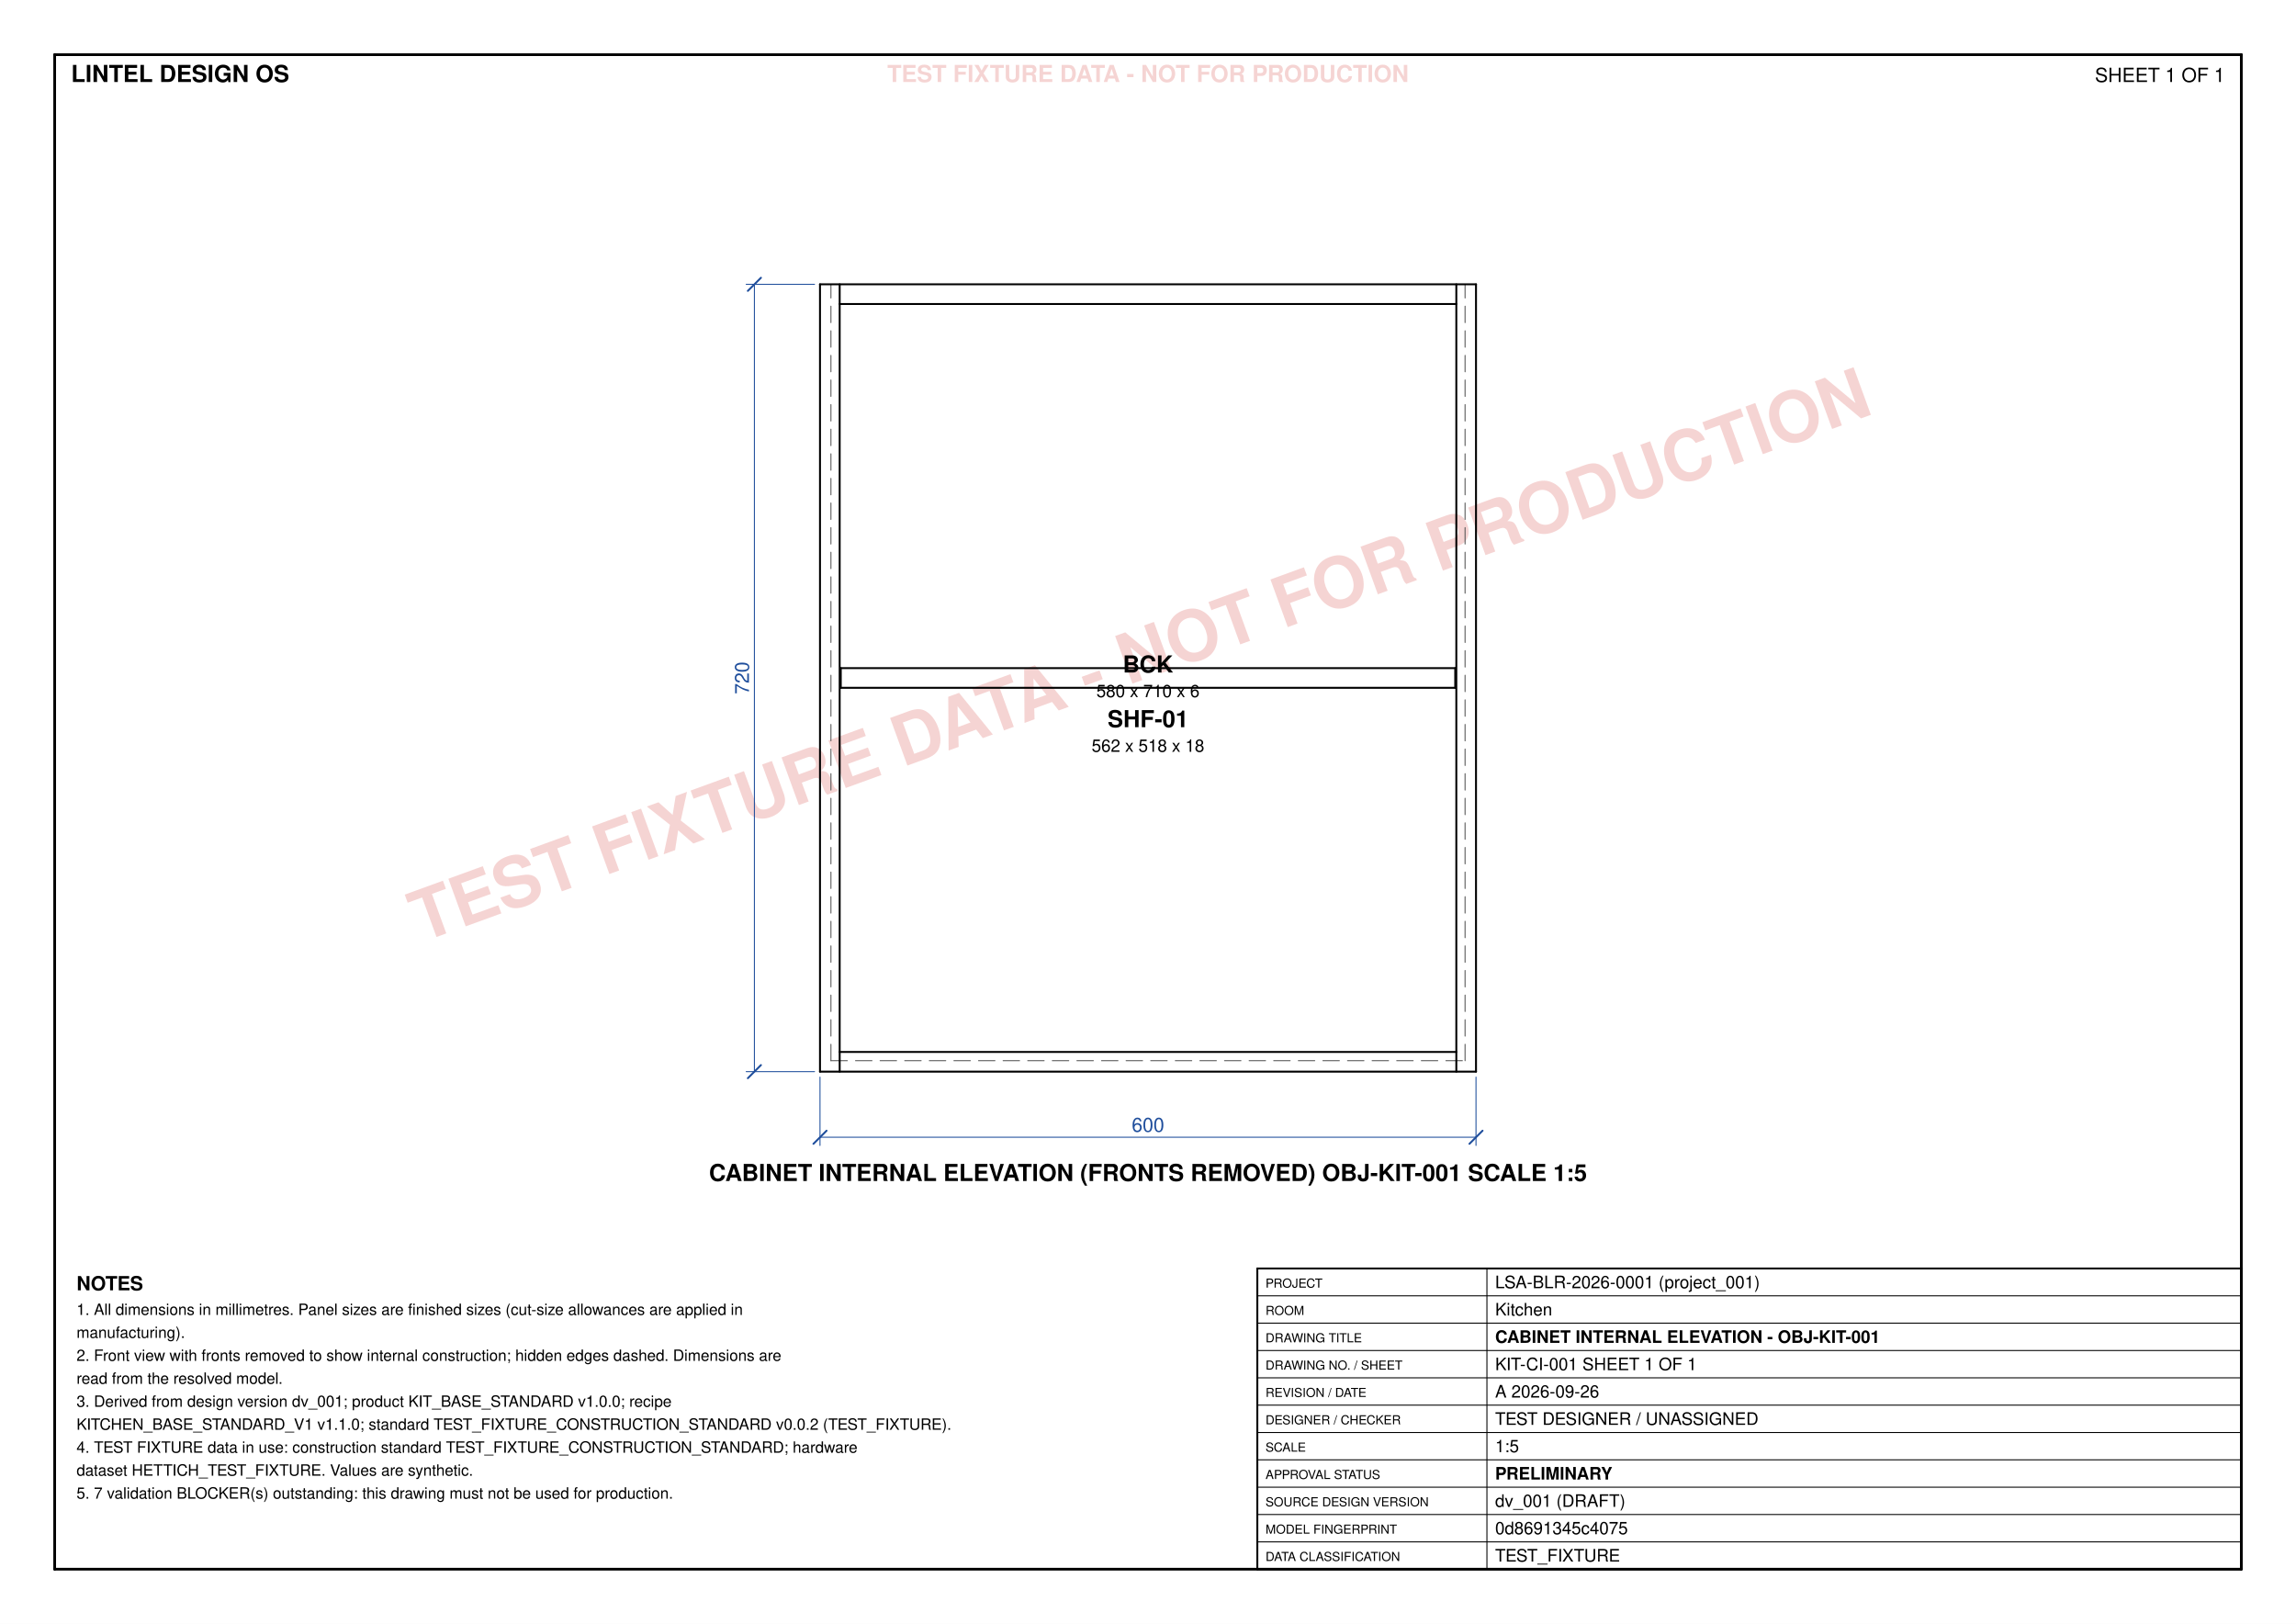
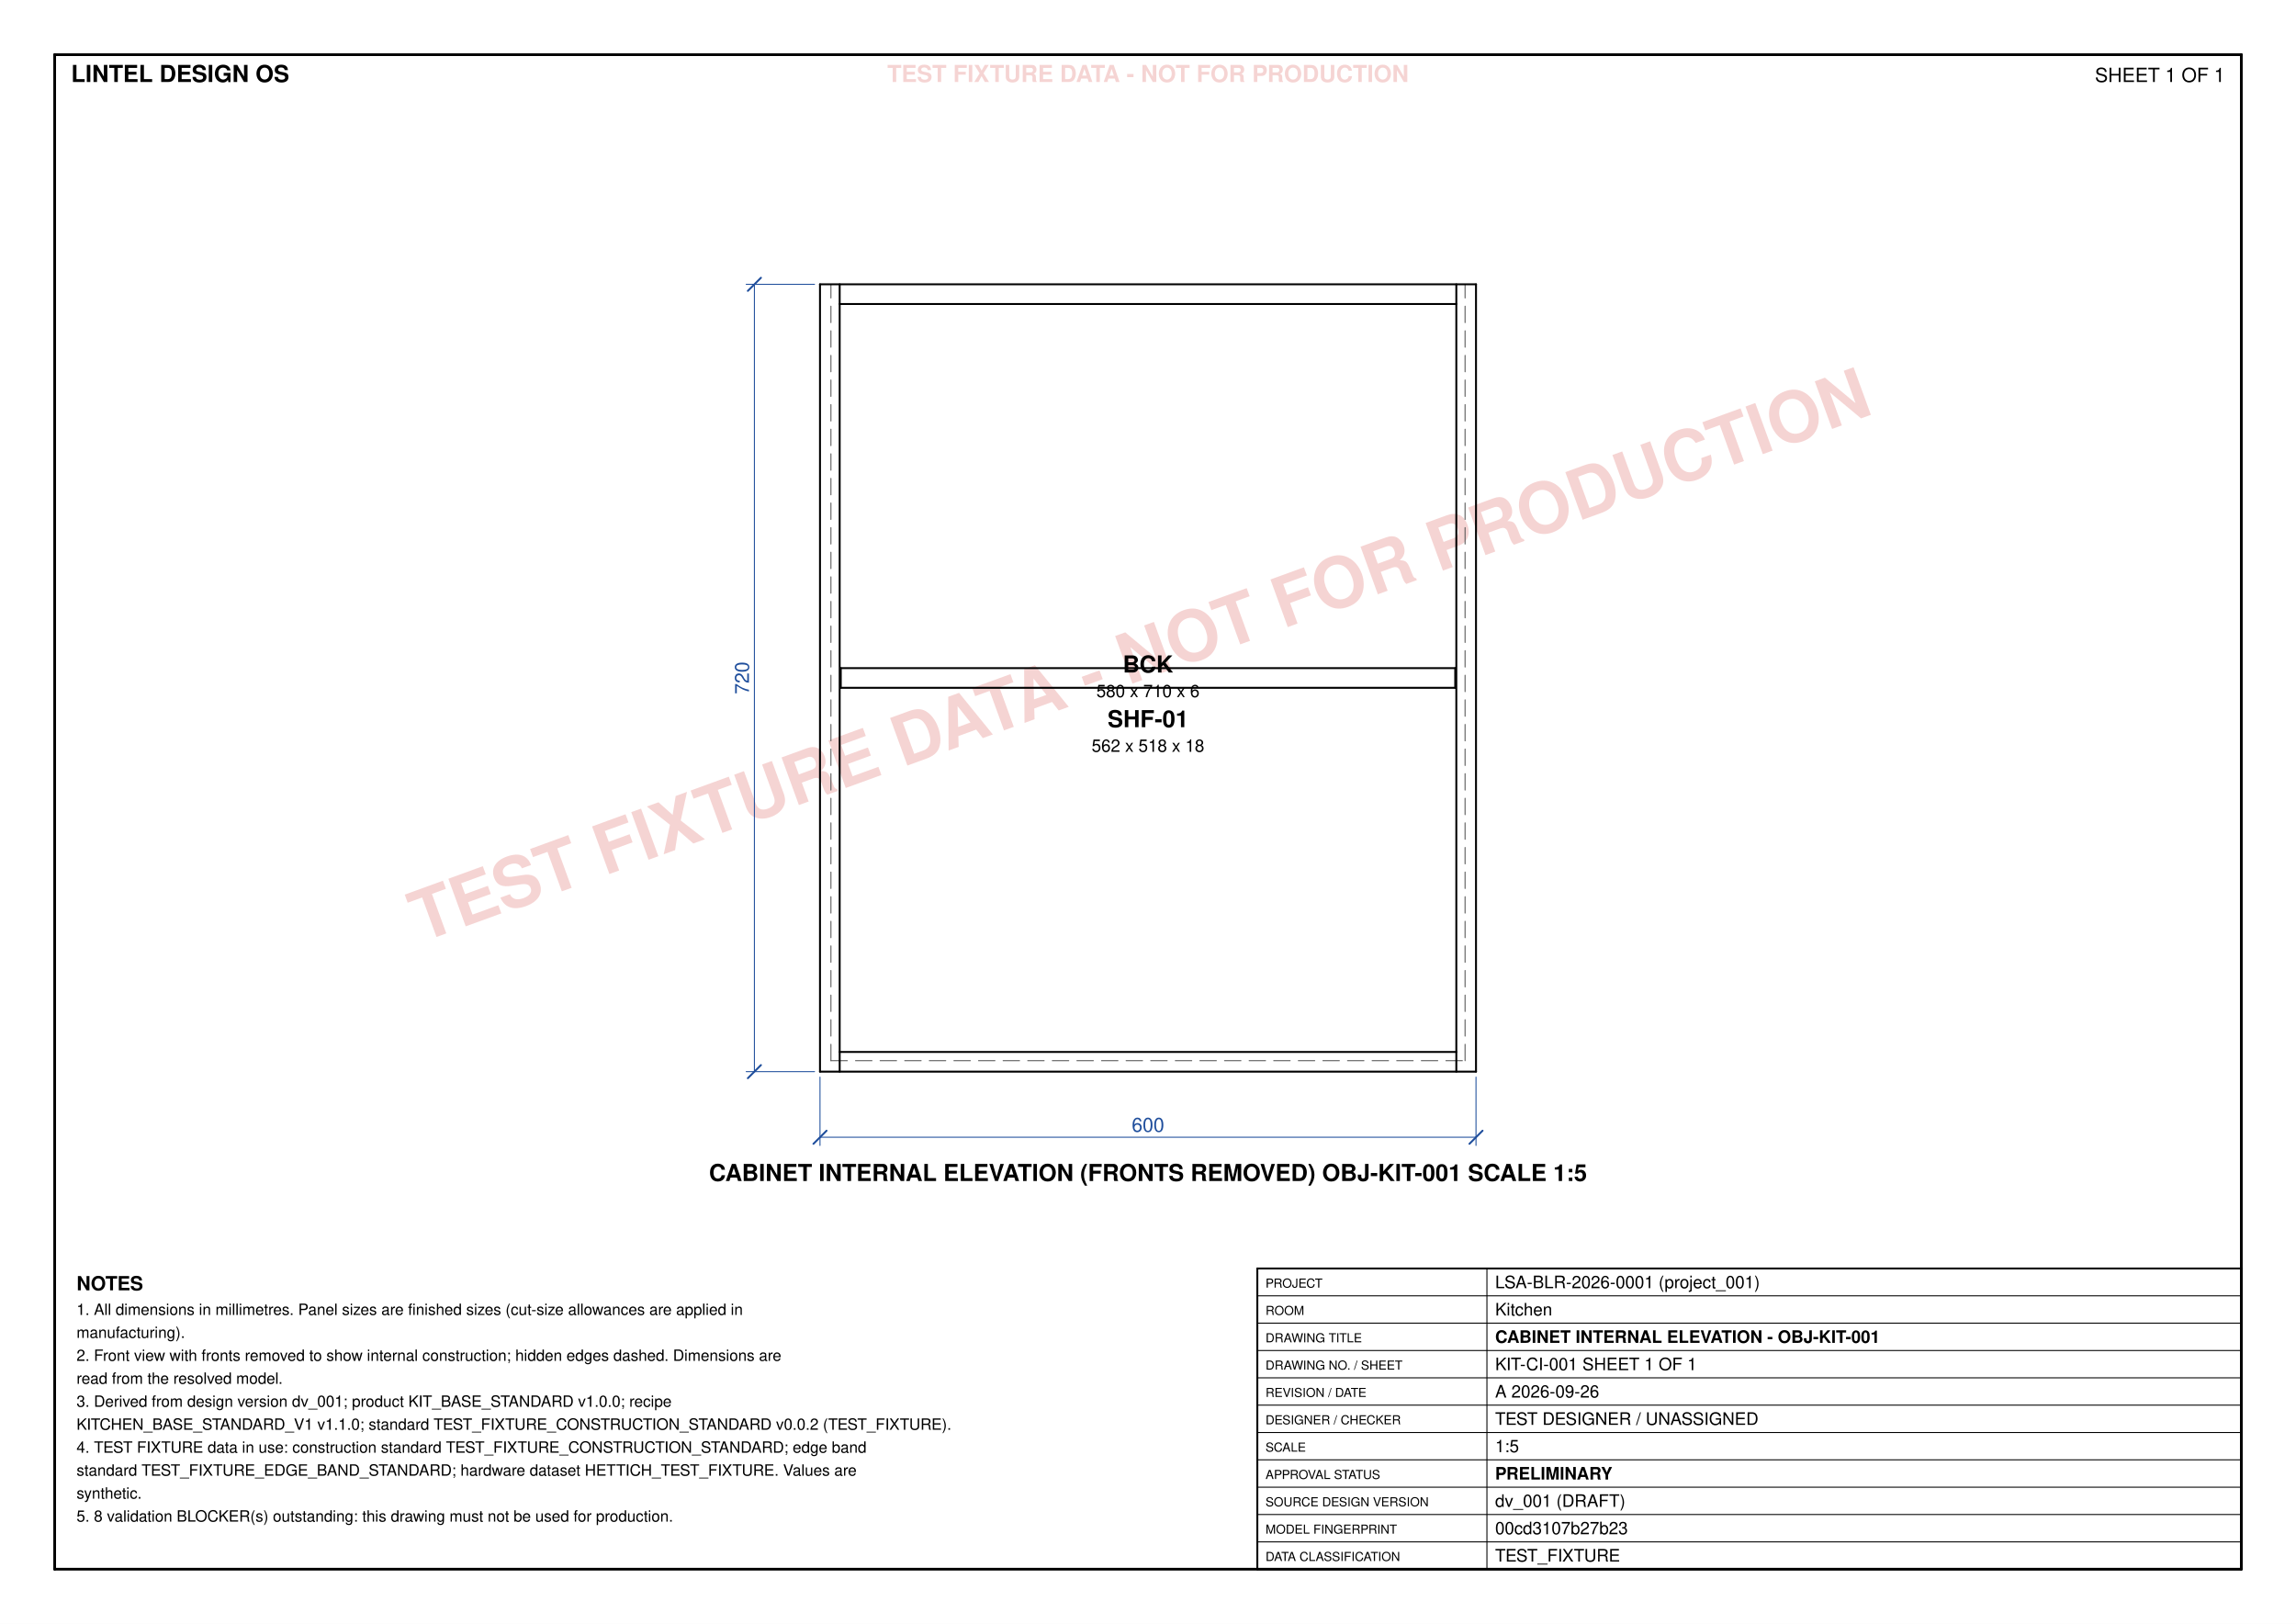
- <svg xmlns="http://www.w3.org/2000/svg" width="420mm" height="297mm" viewBox="0 0 420 297" data-drawing-id="DRW:dv_001:obj_001:CABINET_INTERNAL_ELEVATION:KIT-CI-001:RA" data-drawing-type="CABINET_INTERNAL_ELEVATION" data-status="PRELIMINARY" data-design-version="dv_001" data-model-fingerprint="0d8691345c4075" data-classification="TEST_FIXTURE" data-content-hash="101c9dae51eef6" data-sheet="1/1">
+ <svg xmlns="http://www.w3.org/2000/svg" width="420mm" height="297mm" viewBox="0 0 420 297" data-drawing-id="DRW:dv_001:obj_001:CABINET_INTERNAL_ELEVATION:KIT-CI-001:RA" data-drawing-type="CABINET_INTERNAL_ELEVATION" data-status="PRELIMINARY" data-design-version="dv_001" data-model-fingerprint="00cd3107b27b23" data-classification="TEST_FIXTURE" data-content-hash="1df8549a98731d" data-sheet="1/1">
  <rect x="0" y="0" width="420" height="297" fill="#ffffff" />
  <g id="WATERMARK" fill="#d9534f" stroke="#d9534f" opacity="0.25" font-family="Helvetica, Arial, sans-serif" stroke-linecap="round">
    <text stroke="none" x="210" y="124" font-size="12.714" text-anchor="middle" font-weight="bold" transform="rotate(-20 210 124)">TEST FIXTURE DATA - NOT FOR PRODUCTION</text>
    <text stroke="none" x="210" y="15" font-size="4.286" text-anchor="middle" font-weight="bold">TEST FIXTURE DATA - NOT FOR PRODUCTION</text>
  </g>
  <g id="BORDER" fill="#000000" stroke="#000000" font-family="Helvetica, Arial, sans-serif" stroke-linecap="round">
    <line fill="none" x1="10" y1="10" x2="410" y2="10" stroke-width="0.5" />
    <line fill="none" x1="410" y1="10" x2="410" y2="287" stroke-width="0.5" />
    <line fill="none" x1="410" y1="287" x2="10" y2="287" stroke-width="0.5" />
    <line fill="none" x1="10" y1="287" x2="10" y2="10" stroke-width="0.5" />
    <text stroke="none" x="13" y="15" font-size="4.286" text-anchor="start" font-weight="bold">LINTEL DESIGN OS</text>
    <text stroke="none" x="407" y="15" font-size="3.571" text-anchor="end">SHEET 1 OF 1</text>
  </g>
  <g id="HIDDEN" fill="#555555" stroke="#555555" font-family="Helvetica, Arial, sans-serif" stroke-linecap="round">
    <line fill="none" x1="152" y1="194" x2="268" y2="194" stroke-width="0.18" stroke-dasharray="3 1.5" />
    <line fill="none" x1="152" y1="194" x2="152" y2="52" stroke-width="0.18" stroke-dasharray="3 1.5" />
    <line fill="none" x1="268" y1="194" x2="268" y2="52" stroke-width="0.18" stroke-dasharray="3 1.5" />
  </g>
  <g id="VISIBLE" fill="#000000" stroke="#000000" font-family="Helvetica, Arial, sans-serif" stroke-linecap="round">
    <line fill="none" x1="150" y1="196" x2="270" y2="196" stroke-width="0.35" />
    <line fill="none" x1="153.6" y1="192.4" x2="266.4" y2="192.4" stroke-width="0.35" />
    <line fill="none" x1="153.8" y1="125.8" x2="266.2" y2="125.8" stroke-width="0.35" />
    <line fill="none" x1="153.8" y1="122.2" x2="266.2" y2="122.2" stroke-width="0.35" />
    <line fill="none" x1="153.6" y1="55.6" x2="266.4" y2="55.6" stroke-width="0.35" />
    <line fill="none" x1="150" y1="52" x2="270" y2="52" stroke-width="0.35" />
    <line fill="none" x1="150" y1="196" x2="150" y2="52" stroke-width="0.35" />
    <line fill="none" x1="153.6" y1="196" x2="153.6" y2="52" stroke-width="0.35" />
    <line fill="none" x1="153.8" y1="125.8" x2="153.8" y2="122.2" stroke-width="0.35" />
    <line fill="none" x1="266.2" y1="125.8" x2="266.2" y2="122.2" stroke-width="0.35" />
    <line fill="none" x1="266.4" y1="196" x2="266.4" y2="52" stroke-width="0.35" />
    <line fill="none" x1="270" y1="196" x2="270" y2="52" stroke-width="0.35" />
  </g>
  <g id="DIMENSION" fill="#1f4e9c" stroke="#1f4e9c" font-family="Helvetica, Arial, sans-serif" stroke-linecap="round">
    <line fill="none" x1="150" y1="197" x2="150" y2="209.5" stroke-width="0.18" />
    <line fill="none" x1="148.8" y1="209.2" x2="151.2" y2="206.8" stroke-width="0.35" />
    <line fill="none" x1="270" y1="197" x2="270" y2="209.5" stroke-width="0.18" />
    <line fill="none" x1="268.8" y1="209.2" x2="271.2" y2="206.8" stroke-width="0.35" />
    <line fill="none" x1="150" y1="208" x2="270" y2="208" stroke-width="0.18" />
    <text stroke="none" x="210" y="207" font-size="3.571" text-anchor="middle">600</text>
    <line fill="none" x1="149" y1="196" x2="136.5" y2="196" stroke-width="0.18" />
    <line fill="none" x1="136.8" y1="197.2" x2="139.2" y2="194.8" stroke-width="0.35" />
    <line fill="none" x1="149" y1="52" x2="136.5" y2="52" stroke-width="0.18" />
    <line fill="none" x1="136.8" y1="53.2" x2="139.2" y2="50.8" stroke-width="0.35" />
    <line fill="none" x1="138" y1="196" x2="138" y2="52" stroke-width="0.18" />
    <text stroke="none" x="137" y="124" font-size="3.571" text-anchor="middle" transform="rotate(-90 137 124)">720</text>
  </g>
  <g id="ANNOTATION" fill="#000000" stroke="#000000" font-family="Helvetica, Arial, sans-serif" stroke-linecap="round">
    <text stroke="none" x="210" y="123" font-size="4.286" text-anchor="middle" font-weight="bold">BCK</text>
    <text stroke="none" x="210" y="127.5" font-size="3.143" text-anchor="middle">580 x 710 x 6</text>
    <text stroke="none" x="210" y="133" font-size="4.286" text-anchor="middle" font-weight="bold">SHF-01</text>
    <text stroke="none" x="210" y="137.5" font-size="3.143" text-anchor="middle">562 x 518 x 18</text>
    <text stroke="none" x="210" y="216" font-size="4.286" text-anchor="middle" font-weight="bold">CABINET INTERNAL ELEVATION (FRONTS REMOVED)  OBJ-KIT-001  SCALE 1:5</text>
    <text stroke="none" x="14" y="236" font-size="3.571" text-anchor="start" font-weight="bold">NOTES</text>
    <text stroke="none" x="14" y="240.5" font-size="2.857" text-anchor="start">1. All dimensions in millimetres. Panel sizes are finished sizes (cut-size allowances are applied in</text>
    <text stroke="none" x="14" y="244.7" font-size="2.857" text-anchor="start">   manufacturing).</text>
    <text stroke="none" x="14" y="248.9" font-size="2.857" text-anchor="start">2. Front view with fronts removed to show internal construction; hidden edges dashed. Dimensions are</text>
    <text stroke="none" x="14" y="253.1" font-size="2.857" text-anchor="start">   read from the resolved model.</text>
    <text stroke="none" x="14" y="257.3" font-size="2.857" text-anchor="start">3. Derived from design version dv_001; product KIT_BASE_STANDARD v1.0.0; recipe</text>
    <text stroke="none" x="14" y="261.5" font-size="2.857" text-anchor="start">   KITCHEN_BASE_STANDARD_V1 v1.1.0; standard TEST_FIXTURE_CONSTRUCTION_STANDARD v0.0.2 (TEST_FIXTURE).</text>
-     <text stroke="none" x="14" y="265.7" font-size="2.857" text-anchor="start">4. TEST FIXTURE data in use: construction standard TEST_FIXTURE_CONSTRUCTION_STANDARD; hardware</text>
-     <text stroke="none" x="14" y="269.9" font-size="2.857" text-anchor="start">   dataset HETTICH_TEST_FIXTURE. Values are synthetic.</text>
-     <text stroke="none" x="14" y="274.1" font-size="2.857" text-anchor="start">5. 7 validation BLOCKER(s) outstanding: this drawing must not be used for production.</text>
+     <text stroke="none" x="14" y="265.7" font-size="2.857" text-anchor="start">4. TEST FIXTURE data in use: construction standard TEST_FIXTURE_CONSTRUCTION_STANDARD; edge band</text>
+     <text stroke="none" x="14" y="269.9" font-size="2.857" text-anchor="start">   standard TEST_FIXTURE_EDGE_BAND_STANDARD; hardware dataset HETTICH_TEST_FIXTURE. Values are</text>
+     <text stroke="none" x="14" y="274.1" font-size="2.857" text-anchor="start">   synthetic.</text>
+     <text stroke="none" x="14" y="278.3" font-size="2.857" text-anchor="start">5. 8 validation BLOCKER(s) outstanding: this drawing must not be used for production.</text>
  </g>
  <g id="TITLE_BLOCK" fill="#000000" stroke="#000000" font-family="Helvetica, Arial, sans-serif" stroke-linecap="round">
    <line fill="none" x1="230" y1="232" x2="410" y2="232" stroke-width="0.35" />
    <line fill="none" x1="410" y1="232" x2="410" y2="287" stroke-width="0.35" />
    <line fill="none" x1="410" y1="287" x2="230" y2="287" stroke-width="0.35" />
    <line fill="none" x1="230" y1="287" x2="230" y2="232" stroke-width="0.35" />
    <line fill="none" x1="272" y1="232" x2="272" y2="287" stroke-width="0.18" />
    <text stroke="none" x="231.5" y="235.5" font-size="2.286" text-anchor="start">PROJECT</text>
    <text stroke="none" x="273.5" y="235.6" font-size="3.143" text-anchor="start">LSA-BLR-2026-0001 (project_001)</text>
    <line fill="none" x1="230" y1="237" x2="410" y2="237" stroke-width="0.18" />
    <text stroke="none" x="231.5" y="240.5" font-size="2.286" text-anchor="start">ROOM</text>
    <text stroke="none" x="273.5" y="240.6" font-size="3.143" text-anchor="start">Kitchen</text>
    <line fill="none" x1="230" y1="242" x2="410" y2="242" stroke-width="0.18" />
    <text stroke="none" x="231.5" y="245.5" font-size="2.286" text-anchor="start">DRAWING TITLE</text>
    <text stroke="none" x="273.5" y="245.6" font-size="3.143" text-anchor="start" font-weight="bold">CABINET INTERNAL ELEVATION - OBJ-KIT-001</text>
    <line fill="none" x1="230" y1="247" x2="410" y2="247" stroke-width="0.18" />
    <text stroke="none" x="231.5" y="250.5" font-size="2.286" text-anchor="start">DRAWING NO. / SHEET</text>
    <text stroke="none" x="273.5" y="250.6" font-size="3.143" text-anchor="start">KIT-CI-001   SHEET 1 OF 1</text>
    <line fill="none" x1="230" y1="252" x2="410" y2="252" stroke-width="0.18" />
    <text stroke="none" x="231.5" y="255.5" font-size="2.286" text-anchor="start">REVISION / DATE</text>
    <text stroke="none" x="273.5" y="255.6" font-size="3.143" text-anchor="start">A   2026-09-26</text>
    <line fill="none" x1="230" y1="257" x2="410" y2="257" stroke-width="0.18" />
    <text stroke="none" x="231.5" y="260.5" font-size="2.286" text-anchor="start">DESIGNER / CHECKER</text>
    <text stroke="none" x="273.5" y="260.6" font-size="3.143" text-anchor="start">TEST DESIGNER / UNASSIGNED</text>
    <line fill="none" x1="230" y1="262" x2="410" y2="262" stroke-width="0.18" />
    <text stroke="none" x="231.5" y="265.5" font-size="2.286" text-anchor="start">SCALE</text>
    <text stroke="none" x="273.5" y="265.6" font-size="3.143" text-anchor="start">1:5</text>
    <line fill="none" x1="230" y1="267" x2="410" y2="267" stroke-width="0.18" />
    <text stroke="none" x="231.5" y="270.5" font-size="2.286" text-anchor="start">APPROVAL STATUS</text>
    <text stroke="none" x="273.5" y="270.6" font-size="3.143" text-anchor="start" font-weight="bold">PRELIMINARY</text>
    <line fill="none" x1="230" y1="272" x2="410" y2="272" stroke-width="0.18" />
    <text stroke="none" x="231.5" y="275.5" font-size="2.286" text-anchor="start">SOURCE DESIGN VERSION</text>
    <text stroke="none" x="273.5" y="275.6" font-size="3.143" text-anchor="start">dv_001 (DRAFT)</text>
    <line fill="none" x1="230" y1="277" x2="410" y2="277" stroke-width="0.18" />
    <text stroke="none" x="231.5" y="280.5" font-size="2.286" text-anchor="start">MODEL FINGERPRINT</text>
-     <text stroke="none" x="273.5" y="280.6" font-size="3.143" text-anchor="start">0d8691345c4075</text>
+     <text stroke="none" x="273.5" y="280.6" font-size="3.143" text-anchor="start">00cd3107b27b23</text>
    <line fill="none" x1="230" y1="282" x2="410" y2="282" stroke-width="0.18" />
    <text stroke="none" x="231.5" y="285.5" font-size="2.286" text-anchor="start">DATA CLASSIFICATION</text>
    <text stroke="none" x="273.5" y="285.6" font-size="3.143" text-anchor="start">TEST_FIXTURE</text>
  </g>
</svg>
